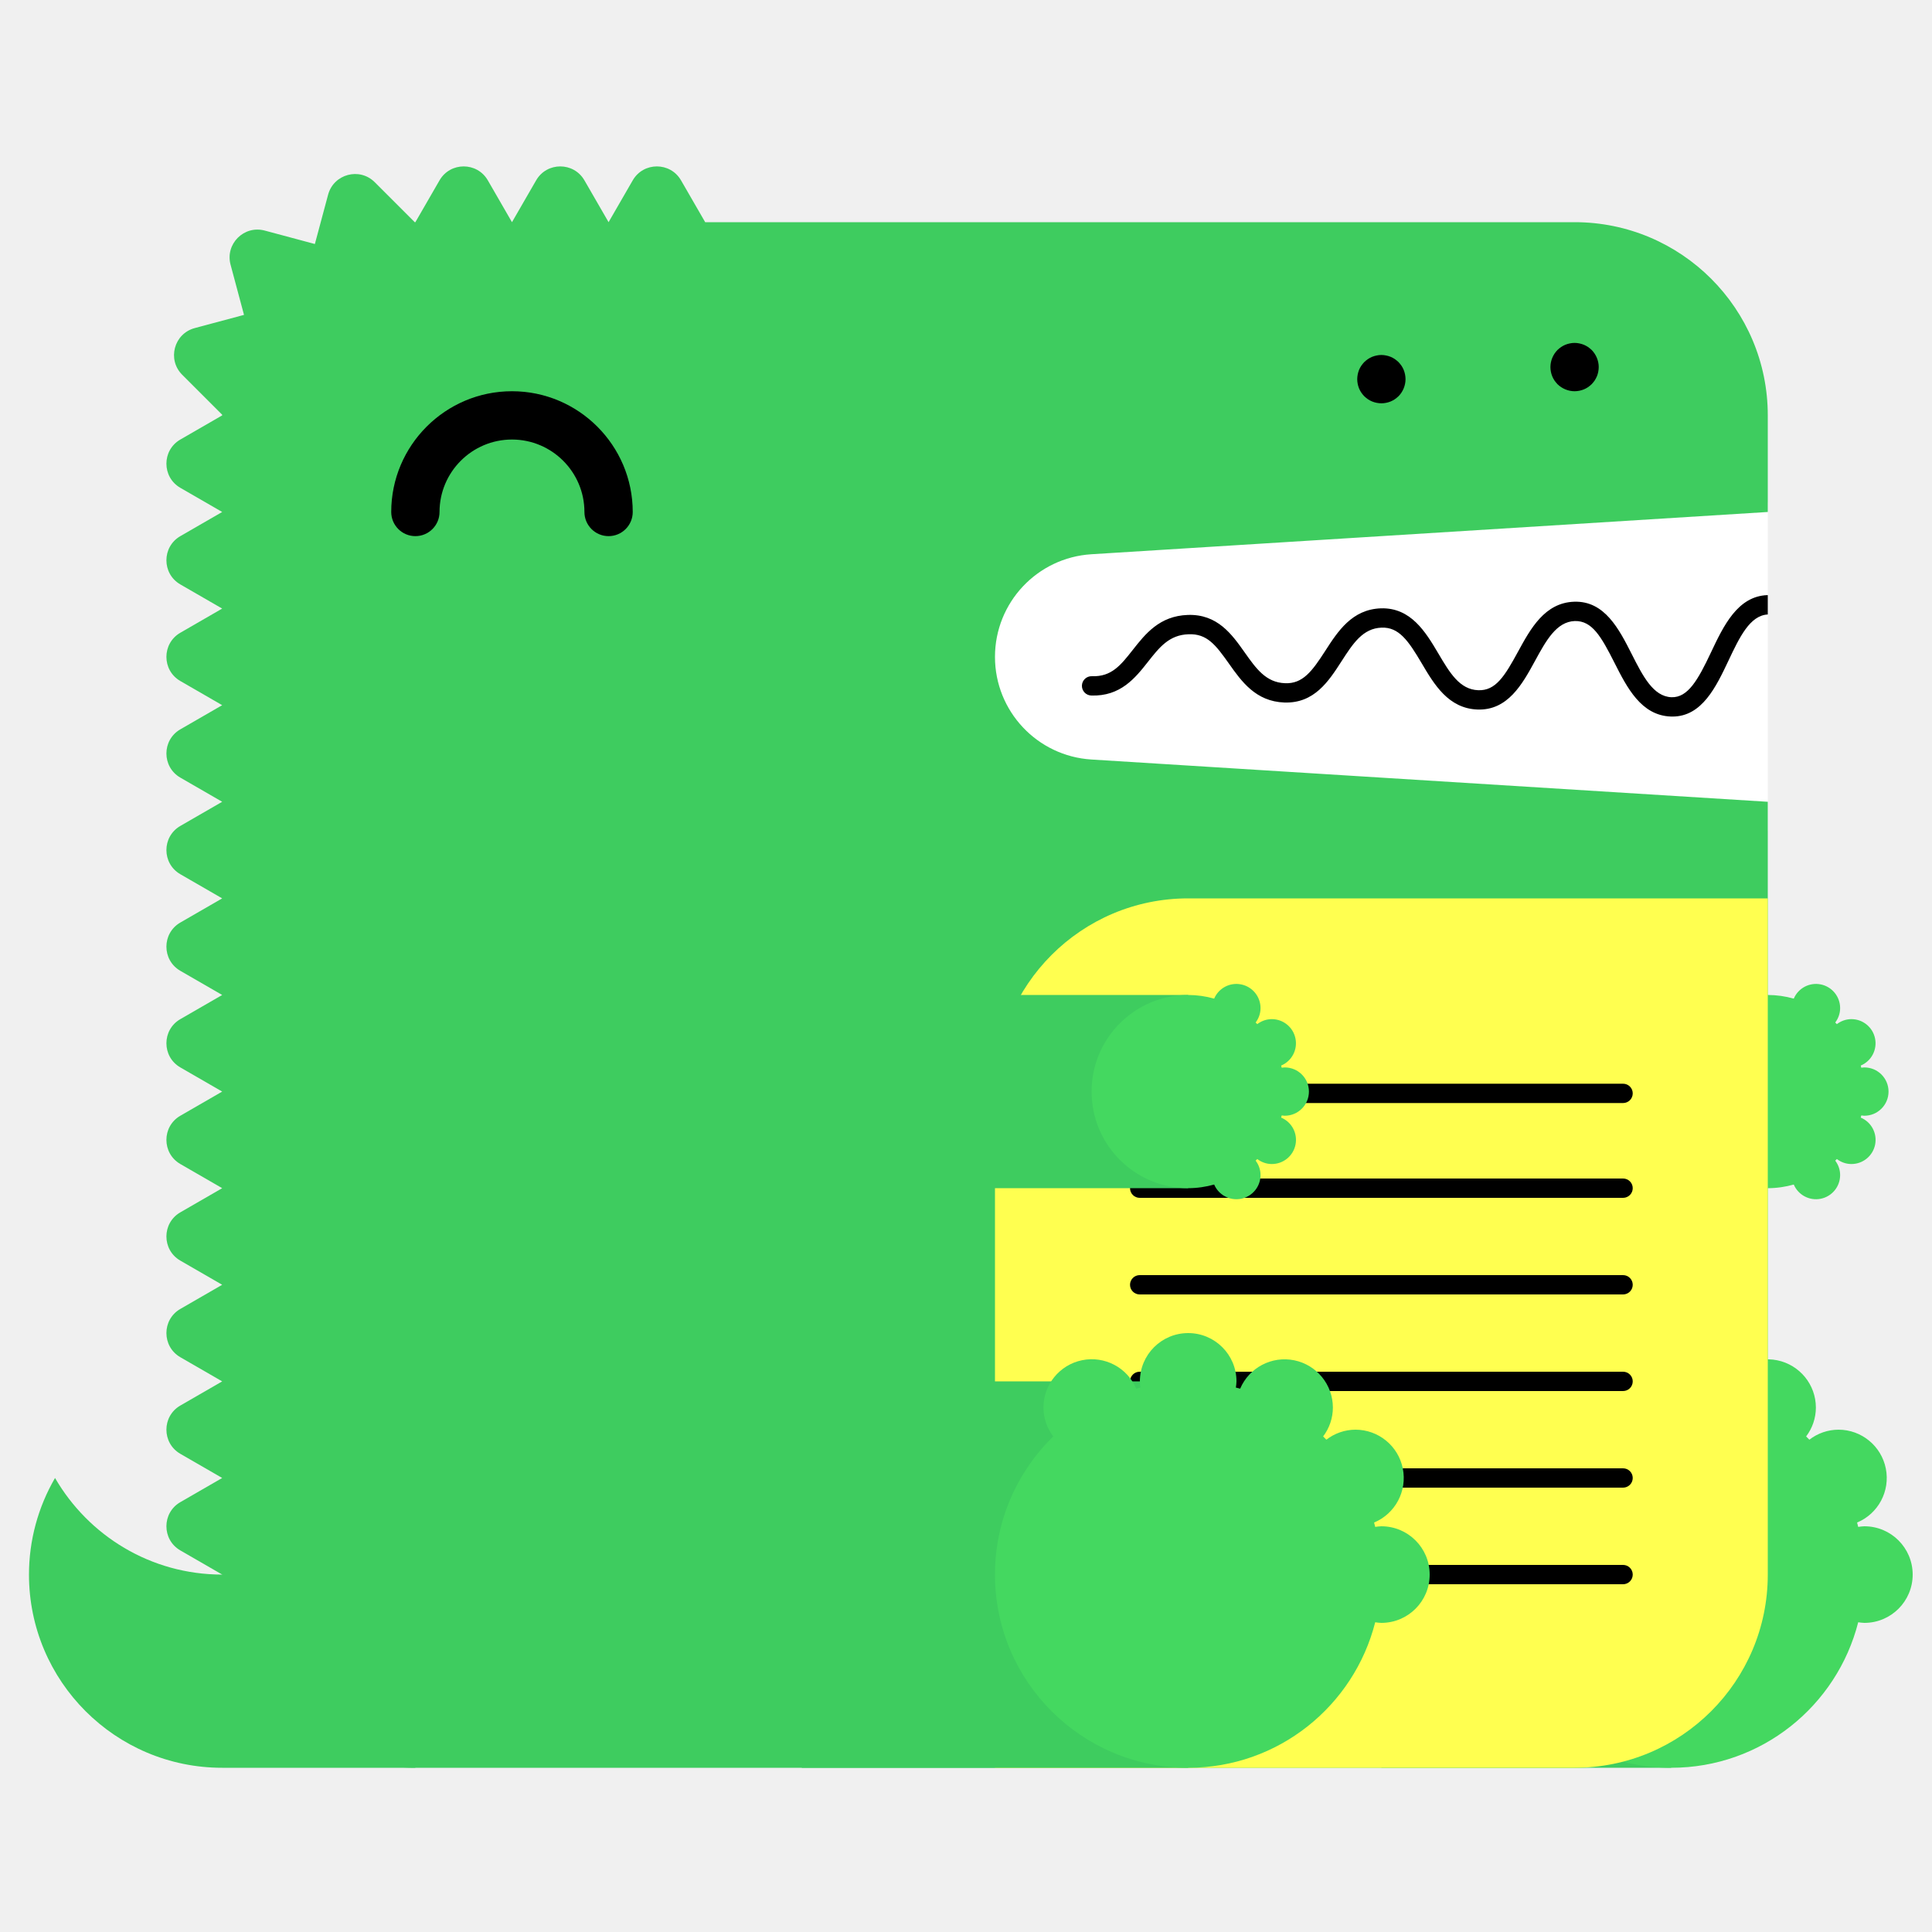
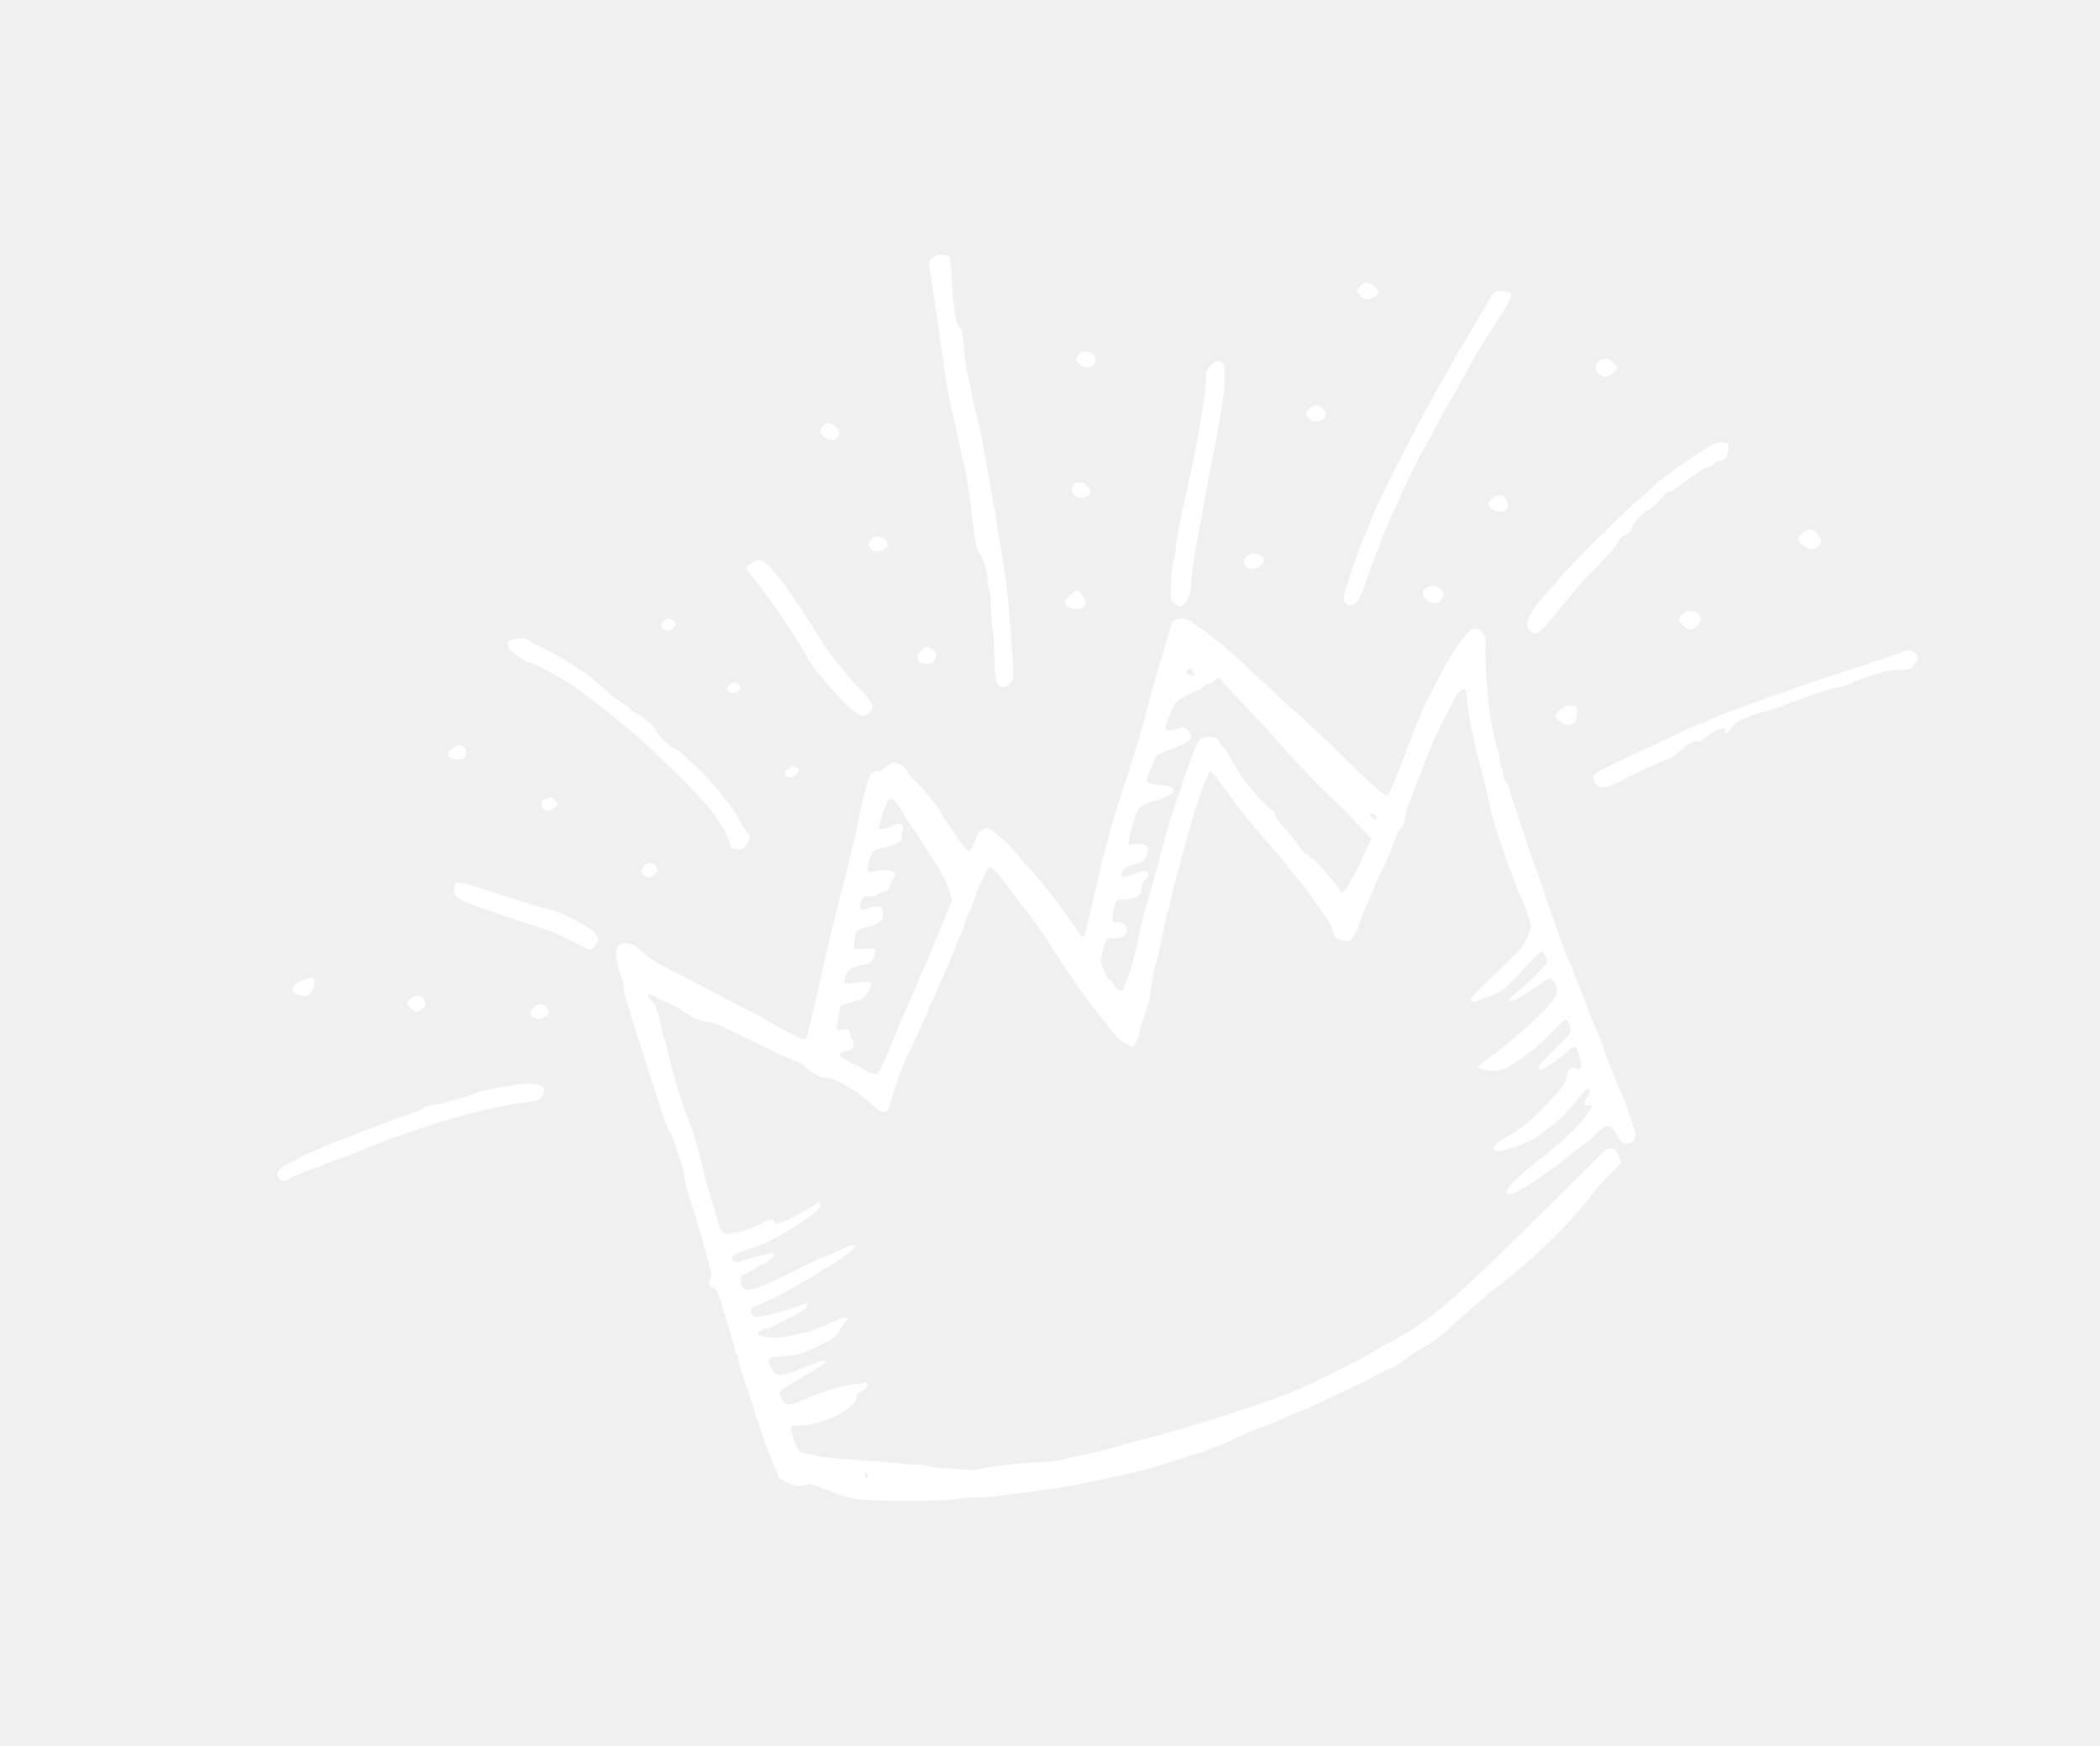
- <svg xmlns="http://www.w3.org/2000/svg" width="200" height="200" viewBox="0 0 200 200">
-   <g fill="none" fill-rule="evenodd">
-     <path fill="#FFF" d="M99 52h84v34H99z" />
-     <path d="M23 163c-7.398 0-13.843-4.027-17.303-10A19.886 19.886 0 0 0 3 163c0 11.046 8.954 20 20 20h20v-20H23z" fill="#3ECC5F" />
-     <path d="M112.98 57.376L183 53V43c0-11.046-8.954-20-20-20H73l-2.5-4.33c-1.112-1.925-3.889-1.925-5 0L63 23l-2.5-4.33c-1.111-1.925-3.889-1.925-5 0L53 23l-2.5-4.33c-1.111-1.925-3.889-1.925-5 0L43 23c-.022 0-.042.003-.065.003l-4.142-4.141c-1.57-1.571-4.252-.853-4.828 1.294l-1.369 5.104-5.192-1.392c-2.148-.575-4.111 1.389-3.535 3.536l1.39 5.193-5.102 1.367c-2.148.576-2.867 3.259-1.296 4.83l4.142 4.142c0 .021-.003.042-.003.064l-4.33 2.5c-1.925 1.111-1.925 3.889 0 5L23 53l-4.33 2.5c-1.925 1.111-1.925 3.889 0 5L23 63l-4.33 2.5c-1.925 1.111-1.925 3.889 0 5L23 73l-4.33 2.5c-1.925 1.111-1.925 3.889 0 5L23 83l-4.33 2.5c-1.925 1.111-1.925 3.889 0 5L23 93l-4.33 2.5c-1.925 1.111-1.925 3.889 0 5L23 103l-4.33 2.5c-1.925 1.111-1.925 3.889 0 5L23 113l-4.33 2.5c-1.925 1.111-1.925 3.889 0 5L23 123l-4.33 2.5c-1.925 1.111-1.925 3.889 0 5L23 133l-4.33 2.5c-1.925 1.111-1.925 3.889 0 5L23 143l-4.33 2.5c-1.925 1.111-1.925 3.889 0 5L23 153l-4.33 2.5c-1.925 1.111-1.925 3.889 0 5L23 163c0 11.046 8.954 20 20 20h120c11.046 0 20-8.954 20-20V83l-70.02-4.376A10.645 10.645 0 0 1 103 68c0-5.621 4.37-10.273 9.98-10.624" fill="#3ECC5F" />
-     <path fill="#3ECC5F" d="M143 183h30v-40h-30z" />
-     <path d="M193 158c-.219 0-.428.037-.639.064-.038-.15-.074-.301-.116-.451A5 5 0 0 0 190.32 148a4.96 4.96 0 0 0-3.016 1.036 26.531 26.531 0 0 0-.335-.336 4.955 4.955 0 0 0 1.011-2.987 5 5 0 0 0-9.599-1.959c-.148-.042-.297-.077-.445-.115.027-.211.064-.42.064-.639a5 5 0 0 0-5-5 5 5 0 0 0-5 5c0 .219.037.428.064.639-.148.038-.297.073-.445.115a4.998 4.998 0 0 0-9.599 1.959c0 1.125.384 2.151 1.011 2.987-3.717 3.632-6.031 8.693-6.031 14.3 0 11.046 8.954 20 20 20 9.339 0 17.16-6.41 19.361-15.064.211.027.42.064.639.064a5 5 0 0 0 5-5 5 5 0 0 0-5-5" fill="#44D860" />
-     <path fill="#3ECC5F" d="M153 123h30v-20h-30z" />
-     <path d="M193 115.5a2.5 2.5 0 1 0 0-5c-.109 0-.214.019-.319.032-.02-.075-.037-.15-.058-.225a2.501 2.501 0 0 0-.963-4.807c-.569 0-1.088.197-1.508.518a6.653 6.653 0 0 0-.168-.168c.314-.417.506-.931.506-1.494a2.5 2.5 0 0 0-4.8-.979A9.987 9.987 0 0 0 183 103c-5.522 0-10 4.478-10 10s4.478 10 10 10c.934 0 1.833-.138 2.69-.377a2.5 2.5 0 0 0 4.8-.979c0-.563-.192-1.077-.506-1.494.057-.055.113-.111.168-.168.42.321.939.518 1.508.518a2.5 2.5 0 0 0 .963-4.807c.021-.074.038-.15.058-.225.105.013.21.032.319.032" fill="#44D860" />
-     <path d="M63 55.5a2.5 2.5 0 0 1-2.5-2.5c0-4.136-3.364-7.5-7.5-7.5s-7.5 3.364-7.5 7.5a2.5 2.5 0 1 1-5 0c0-6.893 5.607-12.5 12.5-12.5S65.5 46.107 65.5 53a2.5 2.5 0 0 1-2.5 2.5" fill="#000" />
-     <path d="M103 183h60c11.046 0 20-8.954 20-20V93h-60c-11.046 0-20 8.954-20 20v70z" fill="#FFFF50" />
-     <path d="M168.02 124h-50.04a1 1 0 1 1 0-2h50.04a1 1 0 1 1 0 2m0 20h-50.04a1 1 0 1 1 0-2h50.04a1 1 0 1 1 0 2m0 20h-50.04a1 1 0 1 1 0-2h50.04a1 1 0 1 1 0 2m0-49.814h-50.04a1 1 0 1 1 0-2h50.04a1 1 0 1 1 0 2m0 19.814h-50.04a1 1 0 1 1 0-2h50.04a1 1 0 1 1 0 2m0 20h-50.04a1 1 0 1 1 0-2h50.04a1 1 0 1 1 0 2M183 61.611c-.012 0-.022-.006-.034-.005-3.09.105-4.552 3.196-5.842 5.923-1.346 2.85-2.387 4.703-4.093 4.647-1.889-.068-2.969-2.202-4.113-4.46-1.314-2.594-2.814-5.536-5.963-5.426-3.046.104-4.513 2.794-5.807 5.167-1.377 2.528-2.314 4.065-4.121 3.994-1.927-.07-2.951-1.805-4.136-3.813-1.321-2.236-2.848-4.75-5.936-4.664-2.994.103-4.465 2.385-5.763 4.4-1.373 2.13-2.335 3.428-4.165 3.351-1.973-.07-2.992-1.51-4.171-3.177-1.324-1.873-2.816-3.993-5.895-3.89-2.928.1-4.399 1.97-5.696 3.618-1.232 1.564-2.194 2.802-4.229 2.724a1 1 0 0 0-.072 2c3.017.101 4.545-1.8 5.872-3.487 1.177-1.496 2.193-2.787 4.193-2.855 1.926-.082 2.829 1.115 4.195 3.045 1.297 1.834 2.769 3.914 5.731 4.021 3.103.104 4.596-2.215 5.918-4.267 1.182-1.834 2.202-3.417 4.15-3.484 1.793-.067 2.769 1.35 4.145 3.681 1.297 2.197 2.766 4.686 5.787 4.796 3.125.108 4.634-2.62 5.949-5.035 1.139-2.088 2.214-4.06 4.119-4.126 1.793-.042 2.728 1.595 4.111 4.33 1.292 2.553 2.757 5.445 5.825 5.556l.169.003c3.064 0 4.518-3.075 5.805-5.794 1.139-2.41 2.217-4.68 4.067-4.773v-2z" fill="#000" />
-     <path fill="#3ECC5F" d="M83 183h40v-40H83z" />
-     <path d="M143 158c-.219 0-.428.037-.639.064-.038-.15-.074-.301-.116-.451A5 5 0 0 0 140.32 148a4.96 4.96 0 0 0-3.016 1.036 26.531 26.531 0 0 0-.335-.336 4.955 4.955 0 0 0 1.011-2.987 5 5 0 0 0-9.599-1.959c-.148-.042-.297-.077-.445-.115.027-.211.064-.42.064-.639a5 5 0 0 0-5-5 5 5 0 0 0-5 5c0 .219.037.428.064.639-.148.038-.297.073-.445.115a4.998 4.998 0 0 0-9.599 1.959c0 1.125.384 2.151 1.011 2.987-3.717 3.632-6.031 8.693-6.031 14.3 0 11.046 8.954 20 20 20 9.339 0 17.16-6.41 19.361-15.064.211.027.42.064.639.064a5 5 0 0 0 5-5 5 5 0 0 0-5-5" fill="#44D860" />
-     <path fill="#3ECC5F" d="M83 123h40v-20H83z" />
-     <path d="M133 115.5a2.5 2.5 0 1 0 0-5c-.109 0-.214.019-.319.032-.02-.075-.037-.15-.058-.225a2.501 2.501 0 0 0-.963-4.807c-.569 0-1.088.197-1.508.518a6.653 6.653 0 0 0-.168-.168c.314-.417.506-.931.506-1.494a2.5 2.5 0 0 0-4.8-.979A9.987 9.987 0 0 0 123 103c-5.522 0-10 4.478-10 10s4.478 10 10 10c.934 0 1.833-.138 2.69-.377a2.5 2.5 0 0 0 4.8-.979c0-.563-.192-1.077-.506-1.494.057-.055.113-.111.168-.168.42.321.939.518 1.508.518a2.5 2.5 0 0 0 .963-4.807c.021-.074.038-.15.058-.225.105.013.21.032.319.032" fill="#44D860" />
-     <path d="M143 41.75c-.16 0-.33-.02-.49-.05a2.52 2.52 0 0 1-.47-.14c-.15-.06-.29-.14-.431-.23-.13-.09-.259-.2-.38-.31-.109-.12-.219-.24-.309-.38s-.17-.28-.231-.43a2.619 2.619 0 0 1-.189-.96c0-.16.02-.33.05-.49.03-.16.08-.31.139-.47.061-.15.141-.29.231-.43.09-.13.2-.26.309-.38.121-.11.25-.22.38-.31.141-.09.281-.17.431-.23.149-.06.31-.11.47-.14.32-.07.65-.07.98 0 .159.03.32.08.47.14.149.06.29.14.43.23.13.09.259.2.38.31.11.12.22.25.31.38.09.14.17.28.23.43.06.16.11.31.14.47.029.16.05.33.05.49 0 .66-.271 1.31-.73 1.77-.121.11-.25.22-.38.31-.14.09-.281.17-.43.23a2.565 2.565 0 0 1-.96.19m20-1.25c-.66 0-1.3-.27-1.771-.73a3.802 3.802 0 0 1-.309-.38c-.09-.14-.17-.28-.231-.43a2.619 2.619 0 0 1-.189-.96c0-.66.27-1.3.729-1.77.121-.11.25-.22.38-.31.141-.09.281-.17.431-.23.149-.06.31-.11.47-.14.32-.07.66-.07.98 0 .159.03.32.08.47.14.149.06.29.14.43.23.13.09.259.2.38.31.459.47.73 1.11.73 1.77 0 .16-.021.33-.05.49-.03.16-.08.32-.14.47-.07.15-.14.29-.23.43-.09.13-.2.26-.31.38-.121.11-.25.22-.38.31-.14.09-.281.17-.43.23a2.565 2.565 0 0 1-.96.19" fill="#000" />
+ <svg xmlns="http://www.w3.org/2000/svg" version="1.0" width="1280pt" height="1064pt" viewBox="0 0 1280 1064" preserveAspectRatio="xMidYMid meet">
+   <g transform="translate(0,1064) scale(0.1,-0.1)" fill="#FFFFFF" stroke="none">
+     <path d="M5686 9069 c-26 -23 -26 -26 -17 -84 30 -195 62 -411 71 -485 17 -135 40 -267 66 -380 14 -58 29 -127 34 -155 5 -27 19 -86 30 -130 21 -82 31 -144 56 -350 22 -185 25 -198 49 -227 23 -27 45 -104 45 -156 0 -15 4 -42 10 -61 5 -18 10 -70 11 -115 0 -44 5 -99 9 -121 5 -22 10 -98 11 -170 3 -150 14 -188 56 -183 14 2 35 14 45 28 18 24 18 35 8 180 -19 278 -34 429 -51 527 -6 32 -24 139 -39 238 -16 99 -33 200 -38 225 -5 25 -22 117 -37 205 -15 88 -36 192 -46 230 -11 39 -26 104 -34 145 -7 41 -20 100 -28 130 -8 31 -18 104 -22 163 -6 83 -11 109 -23 116 -23 13 -42 122 -50 288 -4 78 -10 144 -13 148 -4 3 -22 8 -41 11 -27 5 -40 1 -62 -17z" />
+     <path d="M8290 8895 l-24 -25 21 -28 c16 -21 28 -27 54 -25 29 1 59 23 59 44 0 16 -37 49 -60 54 -19 5 -32 0 -50 -20z" />
+     <path d="M9109 8858 c-9 -7 -31 -40 -49 -73 -42 -76 -121 -211 -172 -292 -21 -34 -38 -65 -38 -67 0 -3 -13 -27 -29 -54 -143 -243 -401 -743 -458 -887 -19 -49 -44 -110 -55 -135 -31 -68 -118 -329 -118 -354 0 -51 57 -63 87 -18 10 15 32 65 47 112 16 47 39 111 52 142 13 32 31 79 40 105 16 46 41 104 89 208 12 28 31 68 41 90 33 76 94 200 117 240 24 40 107 194 135 250 8 17 23 41 32 55 9 14 33 54 52 90 20 36 49 90 65 120 17 30 39 69 49 86 11 17 32 53 48 80 17 27 60 95 98 152 63 97 79 134 60 146 -22 13 -78 16 -93 4z" />
+     <path d="M6576 8479 c-22 -32 -20 -46 8 -64 37 -24 79 -16 90 18 12 33 -4 54 -50 63 -26 5 -35 2 -48 -17z" />
+     <path d="M9735 8426 c-19 -28 -9 -58 26 -76 25 -14 50 -6 78 24 l21 23 -21 26 c-28 36 -82 38 -104 3z" />
+     <path d="M7376 8409 c-21 -25 -26 -41 -26 -87 0 -49 -14 -150 -51 -357 -15 -87 -56 -283 -85 -406 -27 -116 -44 -212 -48 -274 -2 -22 -8 -56 -15 -76 -6 -19 -12 -80 -14 -134 -2 -95 -1 -98 24 -117 22 -16 30 -18 48 -9 27 15 51 72 51 123 0 55 27 230 66 428 9 47 22 121 30 165 7 44 18 101 24 128 22 103 29 137 53 277 32 185 42 307 28 343 -15 38 -51 36 -85 -4z" />
+     <path d="M7980 8148 c-25 -27 -25 -40 -2 -61 36 -33 102 -14 102 28 0 26 -33 55 -62 55 -9 0 -26 -10 -38 -22z" />
+     <path d="M5016 8044 c-25 -24 -19 -52 15 -73 35 -21 65 -17 80 10 12 23 -2 53 -31 69 -26 14 -46 13 -64 -6z" />
+     <path d="M10465 7940 c-52 -14 -331 -207 -399 -276 -12 -12 -57 -52 -101 -90 -90 -78 -381 -367 -437 -434 -20 -25 -60 -70 -88 -100 -117 -126 -158 -215 -115 -246 45 -33 49 -30 204 161 54 66 122 145 151 175 29 30 80 84 114 119 33 35 68 78 76 95 8 17 21 31 27 31 20 0 53 33 53 53 0 18 78 102 95 102 13 1 81 65 94 89 6 11 24 22 40 26 16 3 41 17 56 31 14 13 28 24 30 24 3 0 31 20 64 45 32 25 68 45 79 45 10 0 27 9 37 20 10 11 25 20 34 20 31 1 53 28 56 68 3 37 1 40 -24 44 -14 2 -35 1 -46 -2z" />
+     <path d="M6539 7679 c-24 -46 26 -88 80 -68 33 13 37 37 11 65 -30 31 -75 32 -91 3z" />
+     <path d="M9092 7597 c-27 -29 -27 -34 1 -58 48 -40 116 -13 96 39 -18 48 -62 57 -97 19z" />
+     <path d="M10982 7387 c-29 -31 -28 -40 9 -71 35 -30 56 -32 87 -10 28 19 28 44 1 78 -26 33 -68 34 -97 3z" />
+     <path d="M5305 7346 c-19 -28 -12 -50 21 -65 31 -14 84 10 84 38 0 48 -78 69 -105 27z" />
+     <path d="M7610 7257 c-36 -18 -39 -63 -5 -79 49 -22 121 27 92 65 -17 23 -58 29 -87 14z" />
+     <path d="M4583 7209 c-18 -12 -33 -27 -33 -34 0 -8 25 -42 56 -77 49 -57 131 -174 267 -385 26 -40 47 -75 47 -79 0 -20 155 -208 233 -283 83 -79 103 -88 136 -64 47 36 40 61 -41 145 -40 41 -88 95 -105 119 -18 24 -53 69 -78 99 -24 30 -70 98 -100 150 -31 52 -72 115 -91 140 -19 25 -37 52 -41 60 -13 29 -95 135 -140 183 -50 53 -64 56 -110 26z" />
+     <path d="M8703 7060 c-36 -15 -40 -50 -9 -77 34 -29 70 -29 90 -1 21 30 20 44 -4 68 -21 21 -42 24 -77 10z" />
+     <path d="M6521 7011 c-17 -16 -31 -33 -31 -38 1 -30 48 -55 85 -45 45 12 52 34 26 76 -27 44 -40 45 -80 7z" />
+     <path d="M10282 6913 c-12 -3 -30 -16 -39 -29 -15 -24 -15 -26 12 -54 35 -37 58 -38 91 -5 24 24 26 56 5 76 -10 11 -44 16 -69 12z" />
+     <path d="M4046 6854 c-22 -21 -20 -41 5 -54 16 -9 26 -8 45 5 29 19 31 41 5 55 -27 14 -37 13 -55 -6z" />
+     <path d="M7156 6857 c-10 -7 -22 -31 -26 -53 -5 -21 -29 -106 -55 -188 -25 -83 -64 -220 -85 -305 -21 -86 -61 -223 -88 -306 -85 -256 -125 -386 -142 -455 -5 -19 -14 -53 -20 -75 -22 -78 -28 -105 -84 -354 -20 -90 -42 -173 -47 -183 -10 -18 -13 -16 -39 25 -49 78 -227 311 -271 356 -14 14 -56 62 -94 106 -37 44 -76 86 -86 93 -10 7 -31 26 -48 42 -54 54 -100 37 -130 -50 -11 -30 -25 -56 -33 -58 -7 -1 -30 21 -51 50 -60 86 -127 187 -127 192 0 13 -92 125 -144 176 -31 30 -56 60 -56 66 0 20 -50 54 -80 54 -15 0 -36 -10 -50 -25 -14 -15 -35 -25 -51 -25 -14 0 -32 -7 -39 -15 -16 -19 -47 -131 -76 -278 -13 -66 -30 -144 -38 -175 -8 -32 -24 -97 -36 -147 -12 -49 -37 -148 -56 -220 -29 -110 -91 -373 -126 -535 -6 -25 -14 -61 -18 -80 -5 -19 -16 -66 -25 -105 -9 -38 -20 -74 -25 -79 -6 -6 -27 0 -57 16 -27 14 -75 40 -108 58 -33 17 -64 35 -70 40 -5 4 -86 47 -180 95 -93 48 -199 104 -235 123 -36 20 -105 55 -154 79 -98 48 -162 90 -215 140 -26 24 -44 33 -70 33 -52 0 -71 -23 -65 -79 6 -54 24 -122 36 -135 4 -6 8 -25 8 -43 0 -19 9 -64 21 -101 44 -146 94 -304 139 -442 26 -80 60 -185 75 -235 16 -49 37 -101 47 -113 9 -13 29 -63 44 -110 14 -48 30 -97 35 -110 5 -13 9 -35 9 -50 0 -28 33 -152 49 -187 5 -11 26 -78 46 -150 20 -71 45 -161 56 -199 17 -56 18 -74 9 -97 -13 -30 -7 -49 16 -49 15 0 35 -39 53 -105 6 -22 27 -89 46 -150 19 -60 35 -118 35 -127 0 -9 5 -20 10 -23 6 -3 10 -16 10 -28 0 -24 21 -91 69 -227 17 -47 31 -91 31 -98 0 -8 6 -28 14 -45 7 -18 22 -59 31 -92 10 -33 22 -67 26 -75 4 -8 18 -42 30 -75 13 -33 27 -64 31 -70 4 -5 8 -17 8 -27 0 -12 18 -27 52 -43 56 -27 83 -30 122 -16 18 8 34 5 65 -10 22 -10 44 -19 49 -19 5 0 34 -11 63 -24 30 -13 92 -29 139 -36 102 -14 512 -15 589 0 29 5 83 10 120 10 36 0 102 5 146 10 44 6 148 19 230 30 149 19 223 32 405 71 52 12 127 28 165 36 74 16 222 59 340 99 39 13 76 24 83 24 7 0 32 9 54 20 23 11 46 20 51 20 5 0 57 23 116 51 58 28 132 60 165 70 32 10 86 32 120 48 33 17 81 37 106 45 25 8 88 36 140 62 52 25 133 64 180 85 47 22 94 45 105 51 46 27 123 66 145 73 12 4 48 26 79 50 31 23 79 55 106 70 63 36 113 72 146 105 25 24 78 72 199 178 30 27 84 71 120 98 206 156 432 378 566 554 27 36 77 92 111 124 35 33 63 64 63 70 0 5 -8 27 -17 48 -14 31 -22 38 -44 38 -15 0 -34 -8 -41 -17 -14 -18 -403 -401 -698 -689 -258 -250 -406 -369 -581 -462 -30 -16 -94 -53 -144 -82 -107 -62 -382 -197 -492 -241 -75 -30 -211 -78 -283 -100 -19 -6 -44 -14 -55 -19 -11 -5 -65 -23 -120 -39 -55 -16 -136 -41 -180 -54 -44 -14 -116 -35 -160 -46 -44 -11 -123 -32 -175 -47 -52 -14 -117 -33 -145 -41 -27 -8 -72 -18 -100 -23 -53 -11 -103 -22 -175 -40 -25 -6 -92 -13 -150 -15 -97 -3 -283 -25 -355 -42 -16 -4 -33 -6 -36 -5 -3 0 -62 4 -130 8 -68 3 -132 10 -141 15 -9 5 -36 9 -60 9 -24 0 -79 4 -123 10 -44 5 -161 14 -260 20 -99 5 -206 16 -238 25 -32 8 -66 15 -76 15 -26 0 -45 27 -64 89 -25 80 -25 81 36 81 147 0 359 110 349 180 -1 8 11 21 27 28 30 13 46 37 35 53 -3 5 -13 5 -24 -1 -10 -5 -36 -10 -58 -10 -47 0 -209 -50 -310 -96 -61 -28 -77 -31 -97 -22 -27 12 -53 64 -39 78 11 11 103 68 174 108 149 84 135 102 -27 37 -152 -62 -170 -63 -201 -7 -31 56 -20 72 54 72 79 0 138 17 244 69 71 35 99 55 110 77 9 17 26 44 39 60 l23 29 -22 3 c-11 2 -27 -1 -34 -7 -18 -15 -152 -70 -201 -82 -114 -30 -174 -38 -228 -32 -31 3 -60 10 -63 15 -9 14 16 38 40 38 11 0 35 7 51 16 17 9 69 37 118 61 79 39 99 58 81 76 -4 3 -20 -1 -37 -10 -37 -19 -232 -73 -264 -73 -28 0 -45 29 -32 53 6 9 17 17 25 17 20 0 174 75 242 117 29 18 55 33 58 33 3 0 33 19 67 41 34 23 71 45 82 49 23 9 142 96 151 112 18 28 -19 24 -86 -12 -41 -22 -82 -39 -90 -40 -9 0 -92 -39 -185 -86 -201 -101 -277 -129 -305 -114 -11 6 -20 16 -20 23 0 7 -3 22 -6 35 -6 19 0 25 42 43 27 12 54 28 62 35 7 8 20 14 27 14 17 0 75 48 75 62 0 14 -72 1 -158 -28 -59 -21 -76 -23 -88 -13 -29 24 -10 41 81 70 113 37 162 61 299 148 115 74 146 101 146 126 0 20 -12 19 -41 -4 -14 -10 -64 -40 -113 -65 -84 -44 -126 -56 -126 -37 0 21 -35 20 -69 -2 -56 -36 -154 -67 -215 -67 -39 0 -43 7 -81 145 -15 55 -32 111 -37 125 -6 14 -14 43 -18 65 -5 22 -16 67 -25 100 -9 33 -23 87 -32 120 -8 33 -28 92 -44 130 -15 39 -38 102 -50 140 -12 39 -27 88 -34 110 -7 22 -23 83 -35 135 -12 52 -26 104 -30 115 -5 11 -11 31 -14 45 -26 128 -41 173 -63 187 -13 8 -23 22 -23 29 0 17 4 17 28 5 9 -6 49 -24 87 -42 39 -17 90 -46 115 -64 49 -35 99 -55 138 -55 26 0 57 -14 338 -151 100 -49 188 -89 195 -89 8 0 37 -18 64 -40 60 -47 88 -61 136 -63 47 -3 185 -86 257 -155 42 -41 61 -52 81 -50 26 3 27 5 49 93 16 63 78 223 121 310 64 132 101 213 101 225 0 6 6 21 14 33 13 20 52 107 108 242 11 28 24 58 29 67 5 10 9 23 9 29 0 6 13 37 29 68 16 31 32 72 36 91 4 19 14 45 22 58 8 13 22 49 32 80 25 78 79 189 94 195 13 5 63 -51 132 -148 22 -31 56 -76 75 -98 19 -23 40 -49 45 -58 6 -9 31 -45 58 -80 26 -34 47 -66 47 -70 0 -7 125 -195 205 -309 21 -30 73 -97 114 -149 42 -51 82 -103 90 -115 8 -13 34 -33 59 -46 l44 -24 17 21 c10 11 23 47 30 79 7 33 17 68 22 79 23 56 40 123 48 198 5 45 15 96 21 112 11 28 27 101 50 220 5 28 16 77 26 110 9 33 20 76 24 95 9 40 66 260 80 305 4 17 15 53 23 80 8 28 22 77 31 110 9 33 19 67 23 75 3 8 20 55 37 104 17 49 36 91 41 93 10 3 52 -50 169 -213 23 -33 104 -131 180 -217 75 -86 136 -160 136 -164 0 -4 15 -23 34 -43 19 -19 47 -53 62 -76 16 -22 48 -67 72 -100 69 -95 90 -130 97 -162 8 -38 20 -48 66 -57 31 -6 39 -3 56 19 11 14 28 49 37 78 10 29 23 67 31 83 7 17 30 70 50 118 20 49 44 105 55 125 34 68 89 197 95 225 4 15 15 32 25 37 11 6 20 27 24 60 4 28 11 61 16 73 5 12 30 76 55 142 95 247 110 282 163 385 30 58 63 121 73 141 17 33 53 57 63 41 2 -4 7 -41 10 -82 6 -65 37 -221 66 -330 25 -94 53 -208 57 -230 17 -97 69 -270 133 -440 17 -47 37 -98 42 -115 6 -16 15 -35 19 -41 14 -18 69 -178 69 -201 0 -12 -11 -46 -24 -75 -23 -53 -35 -66 -266 -286 -67 -64 -82 -84 -73 -93 10 -10 18 -10 40 0 16 7 48 20 72 28 74 25 112 55 210 167 51 58 100 106 107 106 14 0 34 -38 34 -65 0 -16 -126 -140 -189 -187 -23 -16 -41 -34 -41 -39 0 -24 51 -3 137 57 52 36 101 68 108 71 15 5 45 -45 45 -76 0 -11 -8 -33 -17 -50 -25 -43 -193 -204 -293 -281 -90 -69 -108 -83 -148 -116 l-26 -21 38 -13 c54 -18 119 -8 168 26 22 16 48 34 57 39 52 32 135 104 199 171 46 48 77 73 83 67 5 -5 14 -25 19 -44 10 -34 10 -34 -95 -137 -96 -93 -115 -122 -83 -122 18 0 131 76 163 110 34 36 52 38 60 8 3 -13 11 -40 17 -61 14 -45 2 -65 -30 -48 -23 12 -52 -13 -52 -47 0 -37 -43 -95 -154 -206 -75 -75 -129 -120 -175 -145 -89 -48 -125 -77 -117 -96 9 -24 48 -18 154 22 92 35 114 49 246 157 21 17 67 68 103 114 36 45 69 80 74 76 15 -9 10 -34 -11 -61 -23 -30 -18 -43 15 -43 l24 0 -25 -37 c-56 -84 -140 -166 -286 -280 -141 -111 -218 -186 -218 -212 0 -19 56 -12 75 9 10 11 24 20 32 20 11 0 111 66 150 100 7 5 15 10 18 10 3 0 42 29 86 65 43 35 92 73 107 82 15 10 38 29 52 43 73 72 88 82 110 75 13 -4 30 -25 41 -49 22 -51 55 -70 90 -52 30 14 35 48 16 95 -9 20 -25 68 -37 106 -12 39 -30 86 -40 105 -10 19 -24 53 -32 75 -9 22 -25 65 -38 95 -12 30 -28 73 -35 95 -12 40 -15 50 -55 140 -12 28 -37 91 -55 140 -17 50 -42 111 -54 137 -11 26 -21 51 -21 56 0 5 -6 22 -14 38 -31 66 -47 105 -90 229 -48 136 -66 190 -74 215 -2 8 -24 71 -49 140 -73 207 -163 481 -163 494 0 7 -9 25 -20 39 -11 14 -20 39 -20 55 0 17 -4 34 -10 37 -5 3 -10 21 -10 40 0 19 -5 46 -11 62 -11 29 -15 47 -42 188 -19 96 -40 395 -32 451 7 49 -11 84 -48 97 -22 7 -32 5 -49 -9 -42 -39 -112 -141 -163 -238 -29 -56 -68 -131 -88 -167 -19 -36 -38 -77 -42 -90 -4 -13 -19 -49 -32 -79 -14 -30 -36 -86 -50 -125 -65 -186 -117 -305 -132 -305 -18 1 -97 72 -301 273 -80 79 -195 187 -255 239 -61 53 -124 111 -140 130 -17 19 -38 39 -48 45 -11 5 -60 50 -110 100 -93 90 -217 191 -334 271 -36 25 -80 28 -107 9z m124 -329 c0 -15 -41 -8 -47 8 -9 24 19 37 35 17 6 -9 12 -20 12 -25z m160 -27 c0 -5 60 -72 133 -148 73 -76 150 -158 171 -183 145 -168 315 -344 439 -457 5 -5 46 -48 92 -97 l83 -90 -22 -50 c-74 -166 -146 -292 -158 -276 -84 110 -162 200 -178 205 -11 3 -20 10 -20 15 0 5 -9 11 -19 15 -11 3 -31 25 -45 48 -13 23 -52 71 -85 107 -36 38 -60 74 -61 88 0 12 -6 22 -12 22 -15 0 -131 124 -178 188 -37 52 -76 116 -95 160 -9 17 -20 32 -25 32 -6 0 -15 11 -20 25 -22 58 -116 59 -143 2 -20 -42 -64 -159 -84 -222 -9 -27 -19 -59 -23 -70 -23 -60 -80 -244 -99 -320 -5 -22 -15 -58 -21 -80 -6 -22 -15 -56 -20 -75 -5 -19 -20 -75 -35 -125 -38 -127 -50 -176 -75 -290 -31 -147 -66 -265 -83 -282 -4 -3 -7 -15 -7 -25 0 -31 -37 -21 -60 17 -12 19 -25 35 -29 35 -11 0 -51 88 -51 112 0 12 8 48 17 81 18 57 18 58 53 56 51 -3 90 19 90 49 0 31 -26 51 -64 52 -28 0 -29 1 -23 43 10 75 24 100 50 93 31 -7 99 11 115 32 6 9 12 29 12 45 0 17 8 36 22 46 25 21 19 51 -10 51 -11 0 -43 -10 -71 -22 -58 -24 -77 -17 -58 22 9 17 29 29 74 42 59 17 63 21 74 58 11 36 10 42 -7 55 -13 11 -32 14 -62 10 l-44 -5 7 43 c8 50 32 132 48 166 12 24 40 39 112 61 53 15 103 41 109 56 8 22 -19 33 -92 40 -47 5 -72 11 -72 19 0 21 50 149 63 161 7 6 46 23 87 38 125 45 145 69 97 115 -20 18 -28 20 -51 11 -15 -5 -41 -10 -57 -10 -35 0 -35 4 7 106 23 56 31 65 86 98 34 20 69 36 79 36 11 0 24 9 31 20 7 11 22 20 34 20 11 0 29 9 39 20 19 21 35 26 35 11z m-1973 -759 c10 -16 36 -57 58 -91 22 -34 77 -119 123 -189 94 -142 123 -196 142 -264 l12 -47 -72 -178 c-40 -98 -86 -206 -102 -241 -15 -34 -28 -65 -28 -67 0 -3 -21 -51 -46 -107 -26 -57 -69 -157 -96 -223 -90 -219 -99 -236 -117 -243 -8 -3 -33 5 -55 17 -23 13 -72 39 -109 58 -55 28 -66 37 -57 48 6 8 25 15 43 17 24 2 32 9 38 30 5 18 3 31 -7 39 -8 6 -11 15 -8 20 3 5 0 17 -6 28 -8 16 -17 19 -45 14 -40 -6 -40 -7 -23 83 l11 63 46 14 c25 8 57 17 71 21 15 3 36 23 52 48 38 59 25 70 -67 58 -38 -5 -72 -7 -77 -4 -7 5 9 63 23 78 11 13 79 36 105 36 28 0 54 31 57 66 l2 29 -65 0 -65 0 3 44 c4 65 13 75 81 90 75 17 102 44 92 93 -7 31 -9 33 -46 30 -21 -2 -47 -8 -57 -13 -26 -14 -41 -1 -33 30 10 40 26 53 55 47 15 -3 36 1 46 8 10 7 31 16 45 19 19 5 28 15 32 36 3 16 14 36 23 46 41 40 -31 64 -123 41 -31 -7 -33 -6 -33 20 0 16 7 47 16 69 14 38 19 42 71 54 83 19 124 41 118 63 -4 9 -1 27 5 39 17 31 -10 57 -42 42 -51 -25 -91 -34 -99 -22 -7 11 36 142 54 167 15 20 34 14 54 -16z m2920 -77 c8 -23 -4 -30 -22 -12 -19 20 -19 27 0 27 9 0 18 -7 22 -15z m-3097 -4020 c0 -8 -4 -15 -10 -15 -5 0 -10 7 -10 15 0 8 5 15 10 15 6 0 10 -7 10 -15z" />
+     <path d="M3120 6741 c-14 -4 -25 -12 -24 -19 1 -7 2 -20 3 -29 1 -17 106 -93 129 -93 20 0 176 -82 257 -136 67 -44 138 -98 325 -251 159 -129 460 -425 532 -523 61 -85 98 -151 107 -195 6 -25 12 -31 40 -33 27 -3 39 2 57 25 30 36 30 55 0 90 -13 15 -35 53 -50 83 -28 58 -164 224 -243 297 -27 24 -67 61 -90 83 -23 22 -48 40 -55 40 -18 0 -108 86 -108 103 0 18 -72 81 -122 108 -21 11 -38 23 -38 28 0 5 -13 16 -29 24 -36 18 -97 66 -165 130 -29 26 -68 58 -88 70 -20 12 -62 40 -94 61 -33 22 -93 55 -134 74 -41 19 -86 43 -99 53 -24 19 -65 23 -111 10z" />
+     <path d="M5614 6675 c-33 -33 -29 -66 9 -79 66 -24 117 52 58 87 -37 22 -37 22 -67 -8z" />
+     <path d="M11610 6673 c-8 -2 -24 -9 -35 -14 -25 -11 -166 -59 -305 -104 -373 -120 -846 -291 -875 -317 -5 -4 -15 -8 -23 -8 -7 0 -63 -24 -125 -54 -62 -29 -132 -63 -157 -74 -90 -40 -166 -75 -220 -102 -30 -15 -71 -35 -90 -44 -62 -30 -65 -33 -68 -55 -2 -13 4 -31 14 -42 29 -32 72 -25 169 28 62 34 255 123 266 123 14 0 70 40 115 82 18 16 40 29 50 28 34 -4 43 0 76 28 54 46 124 69 112 37 -11 -28 21 -16 39 15 10 17 31 37 46 44 42 22 134 56 151 56 13 0 65 18 190 65 96 36 120 44 181 64 37 11 77 21 89 21 12 0 39 9 59 20 51 28 229 84 271 85 103 3 120 5 120 19 0 7 7 19 15 26 39 33 -12 90 -65 73z" />
+     <path d="M4446 6464 c-21 -21 -20 -31 5 -44 31 -17 74 13 59 40 -13 24 -43 26 -64 4z" />
+     <path d="M9540 6333 c-23 -9 -60 -45 -60 -59 0 -20 50 -54 80 -54 36 0 49 17 52 71 3 43 2 44 -27 46 -16 1 -37 -1 -45 -4z" />
+     <path d="M2769 6085 c-56 -30 -43 -75 21 -75 25 0 40 5 44 16 11 29 6 53 -13 64 -24 12 -20 12 -52 -5z" />
+     <path d="M4802 5952 c-28 -22 -20 -52 13 -52 22 0 55 28 55 47 0 10 -23 23 -38 23 -4 0 -17 -8 -30 -18z" />
+     <path d="M3322 5769 c-18 -7 -23 -15 -20 -35 5 -40 41 -49 75 -20 27 24 28 24 9 45 -21 23 -29 24 -64 10z" />
+     <path d="M3927 5362 c-21 -23 -21 -39 -3 -58 19 -18 31 -18 61 2 29 19 31 36 9 58 -21 21 -47 20 -67 -2z" />
+     <path d="M2777 5253 c-4 -3 -7 -21 -7 -40 0 -56 5 -59 570 -244 31 -10 101 -43 212 -100 48 -25 53 -24 77 8 25 31 20 58 -18 91 -30 27 -218 122 -241 122 -16 0 -157 43 -413 126 -136 44 -168 50 -180 37z" />
+     <path d="M1847 4665 c-42 -14 -68 -41 -64 -65 3 -19 66 -40 92 -30 23 8 50 71 42 95 -8 18 -20 18 -70 0z" />
+     <path d="M2499 4549 c-24 -24 -22 -36 13 -62 21 -15 30 -17 47 -8 33 18 42 44 25 69 -19 28 -58 28 -85 1z" />
+     <path d="M3250 4495 c-27 -29 -21 -52 17 -66 29 -11 85 24 76 48 -17 46 -59 54 -93 18z" />
+     <path d="M3160 4030 c-25 -5 -87 -15 -139 -24 -52 -9 -111 -23 -130 -32 -20 -10 -49 -21 -66 -25 -16 -4 -64 -16 -105 -28 -41 -11 -87 -21 -101 -21 -15 0 -32 -7 -39 -15 -7 -8 -26 -19 -44 -23 -40 -12 -301 -108 -346 -128 -19 -9 -78 -32 -130 -51 -96 -34 -276 -118 -336 -157 -34 -22 -43 -53 -22 -74 17 -17 42 -15 69 6 13 10 62 31 109 46 47 16 90 32 95 36 6 4 19 10 30 13 26 7 145 52 187 70 18 8 53 22 78 32 25 10 59 23 75 30 17 7 53 20 80 29 28 9 97 32 155 52 208 71 413 122 600 150 111 16 125 23 135 66 5 20 2 29 -12 36 -28 15 -94 20 -143 12z" />
  </g>
</svg>
